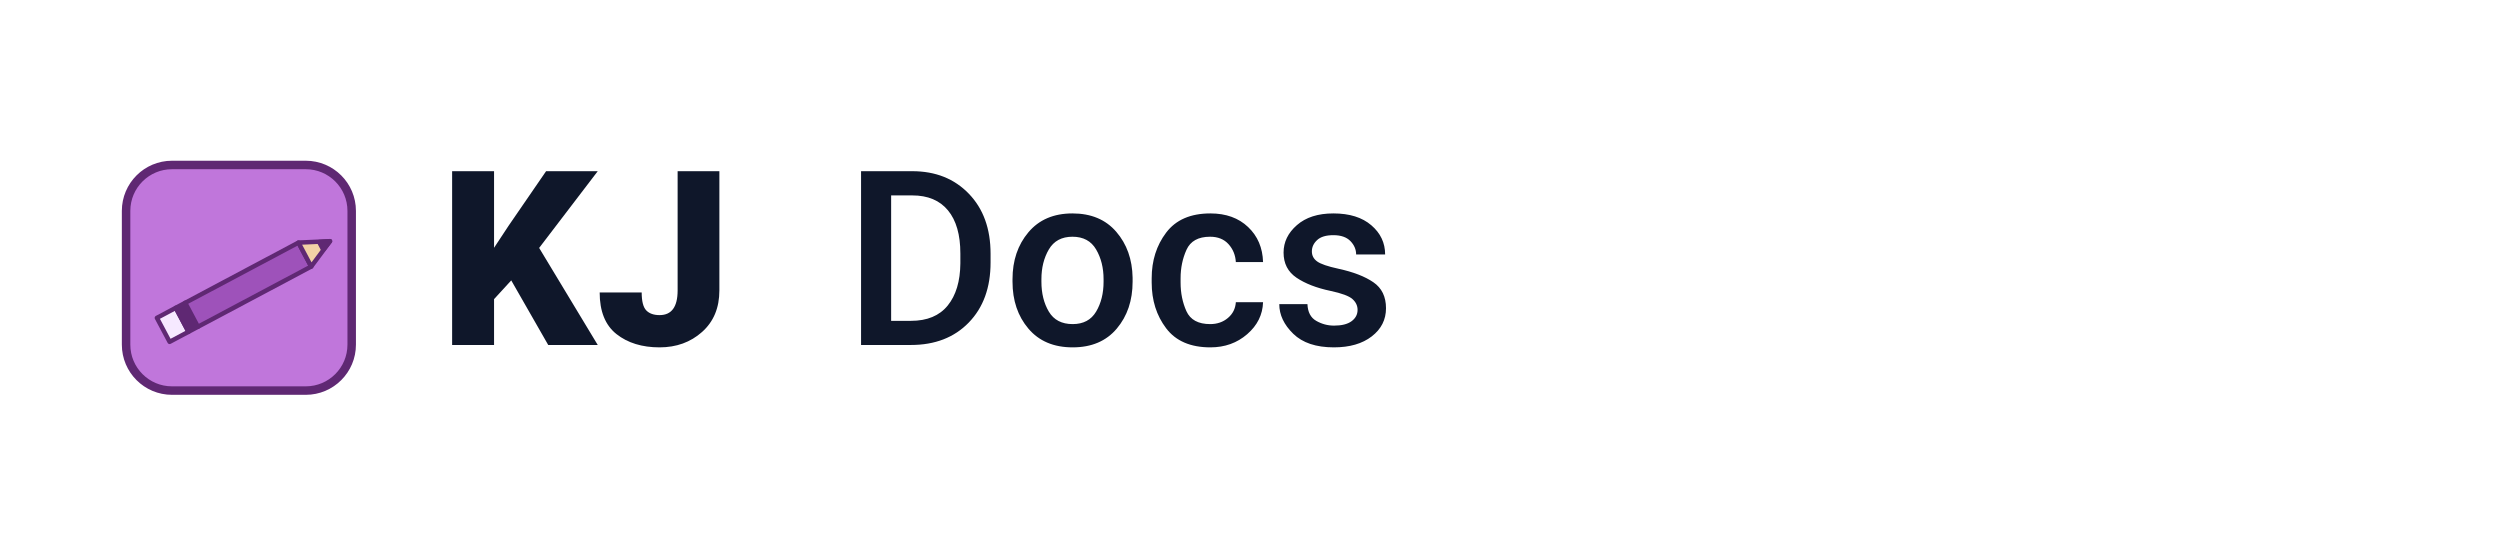
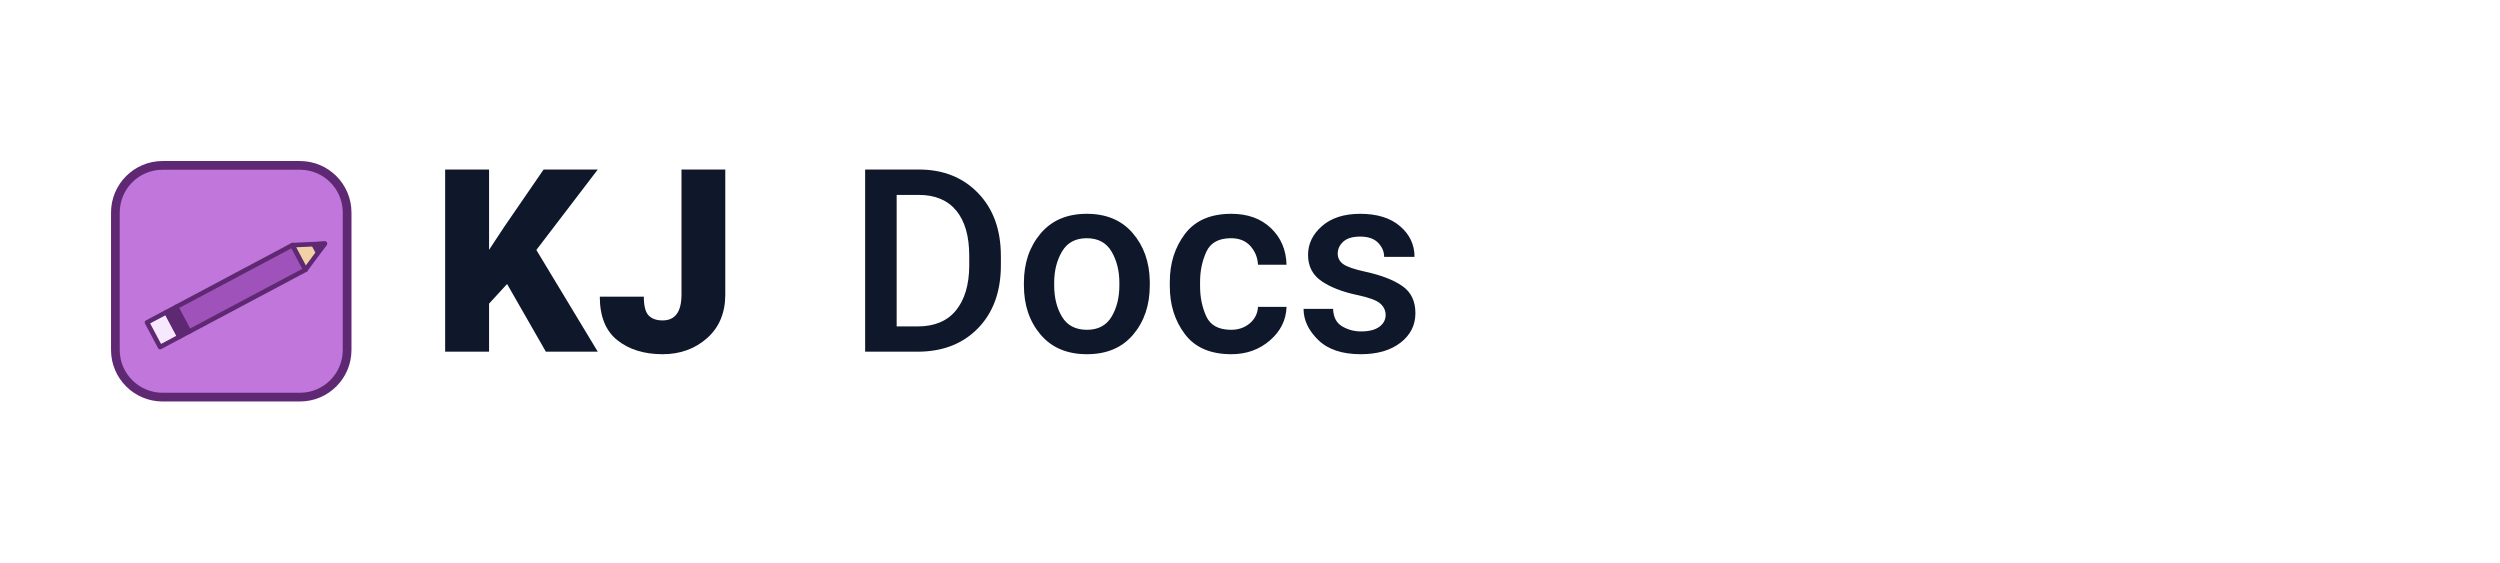
- <svg xmlns="http://www.w3.org/2000/svg" width="900" height="200" viewBox="0 0 900 200" role="img" aria-label="KJ Docs logo">
+ <svg xmlns="http://www.w3.org/2000/svg" width="1600" height="360" viewBox="0 0 1600 360" role="img" aria-label="KJ Docs logo">
  <defs>
    <style>
      .wordmark { font-family: system-ui, -apple-system, Segoe UI, Roboto, Inter, Arial, sans-serif; fill: #0f172a; }
    </style>
  </defs>
-   <g transform="translate(40,54) scale(0.179688)">
+   <g transform="translate(64,96) scale(0.328125)">
    <rect x="30" y="30" width="452" height="452" rx="92" ry="92" fill="#c076db" />
    <rect x="30" y="30" width="452" height="452" rx="92" ry="92" fill="none" stroke="#5f2873" stroke-width="17" />
    <g transform="rotate(-28.00 271.52 271.52)">
      <polygon points="82.33,244.36 125.17,244.36 125.17,298.68 82.33,298.68" fill="#F6E9FF" stroke="#5f2873" stroke-width="9" stroke-linejoin="round" />
      <polygon points="125.17,244.36 146.58,244.36 146.58,298.68 125.17,298.68" fill="#5f2873" stroke="#5f2873" stroke-width="9" stroke-linejoin="round" />
      <polygon points="146.58,244.36 403.60,244.36 403.60,298.68 146.58,298.68" fill="#9e52ba" stroke="#5f2873" stroke-width="9" stroke-linejoin="round" />
      <polygon points="403.60,244.36 460.71,271.52 403.60,298.68" fill="#F2D1A6" stroke="#5f2873" stroke-width="9" stroke-linejoin="round" />
      <polygon points="440.72,262.83 460.71,271.52 440.72,280.21" fill="#5f2873" stroke="#5f2873" stroke-width="9" stroke-linejoin="round" />
    </g>
  </g>
-   <text class="wordmark" x="158" y="100.0" font-size="88" dominant-baseline="middle">
+   <text class="wordmark" x="276" y="180.0" font-size="164" dominant-baseline="middle">
    <tspan font-weight="800">KJ</tspan>
-     <tspan dx="18" font-weight="500">Docs</tspan>
+     <tspan dx="28" font-weight="500">Docs</tspan>
  </text>
</svg>
